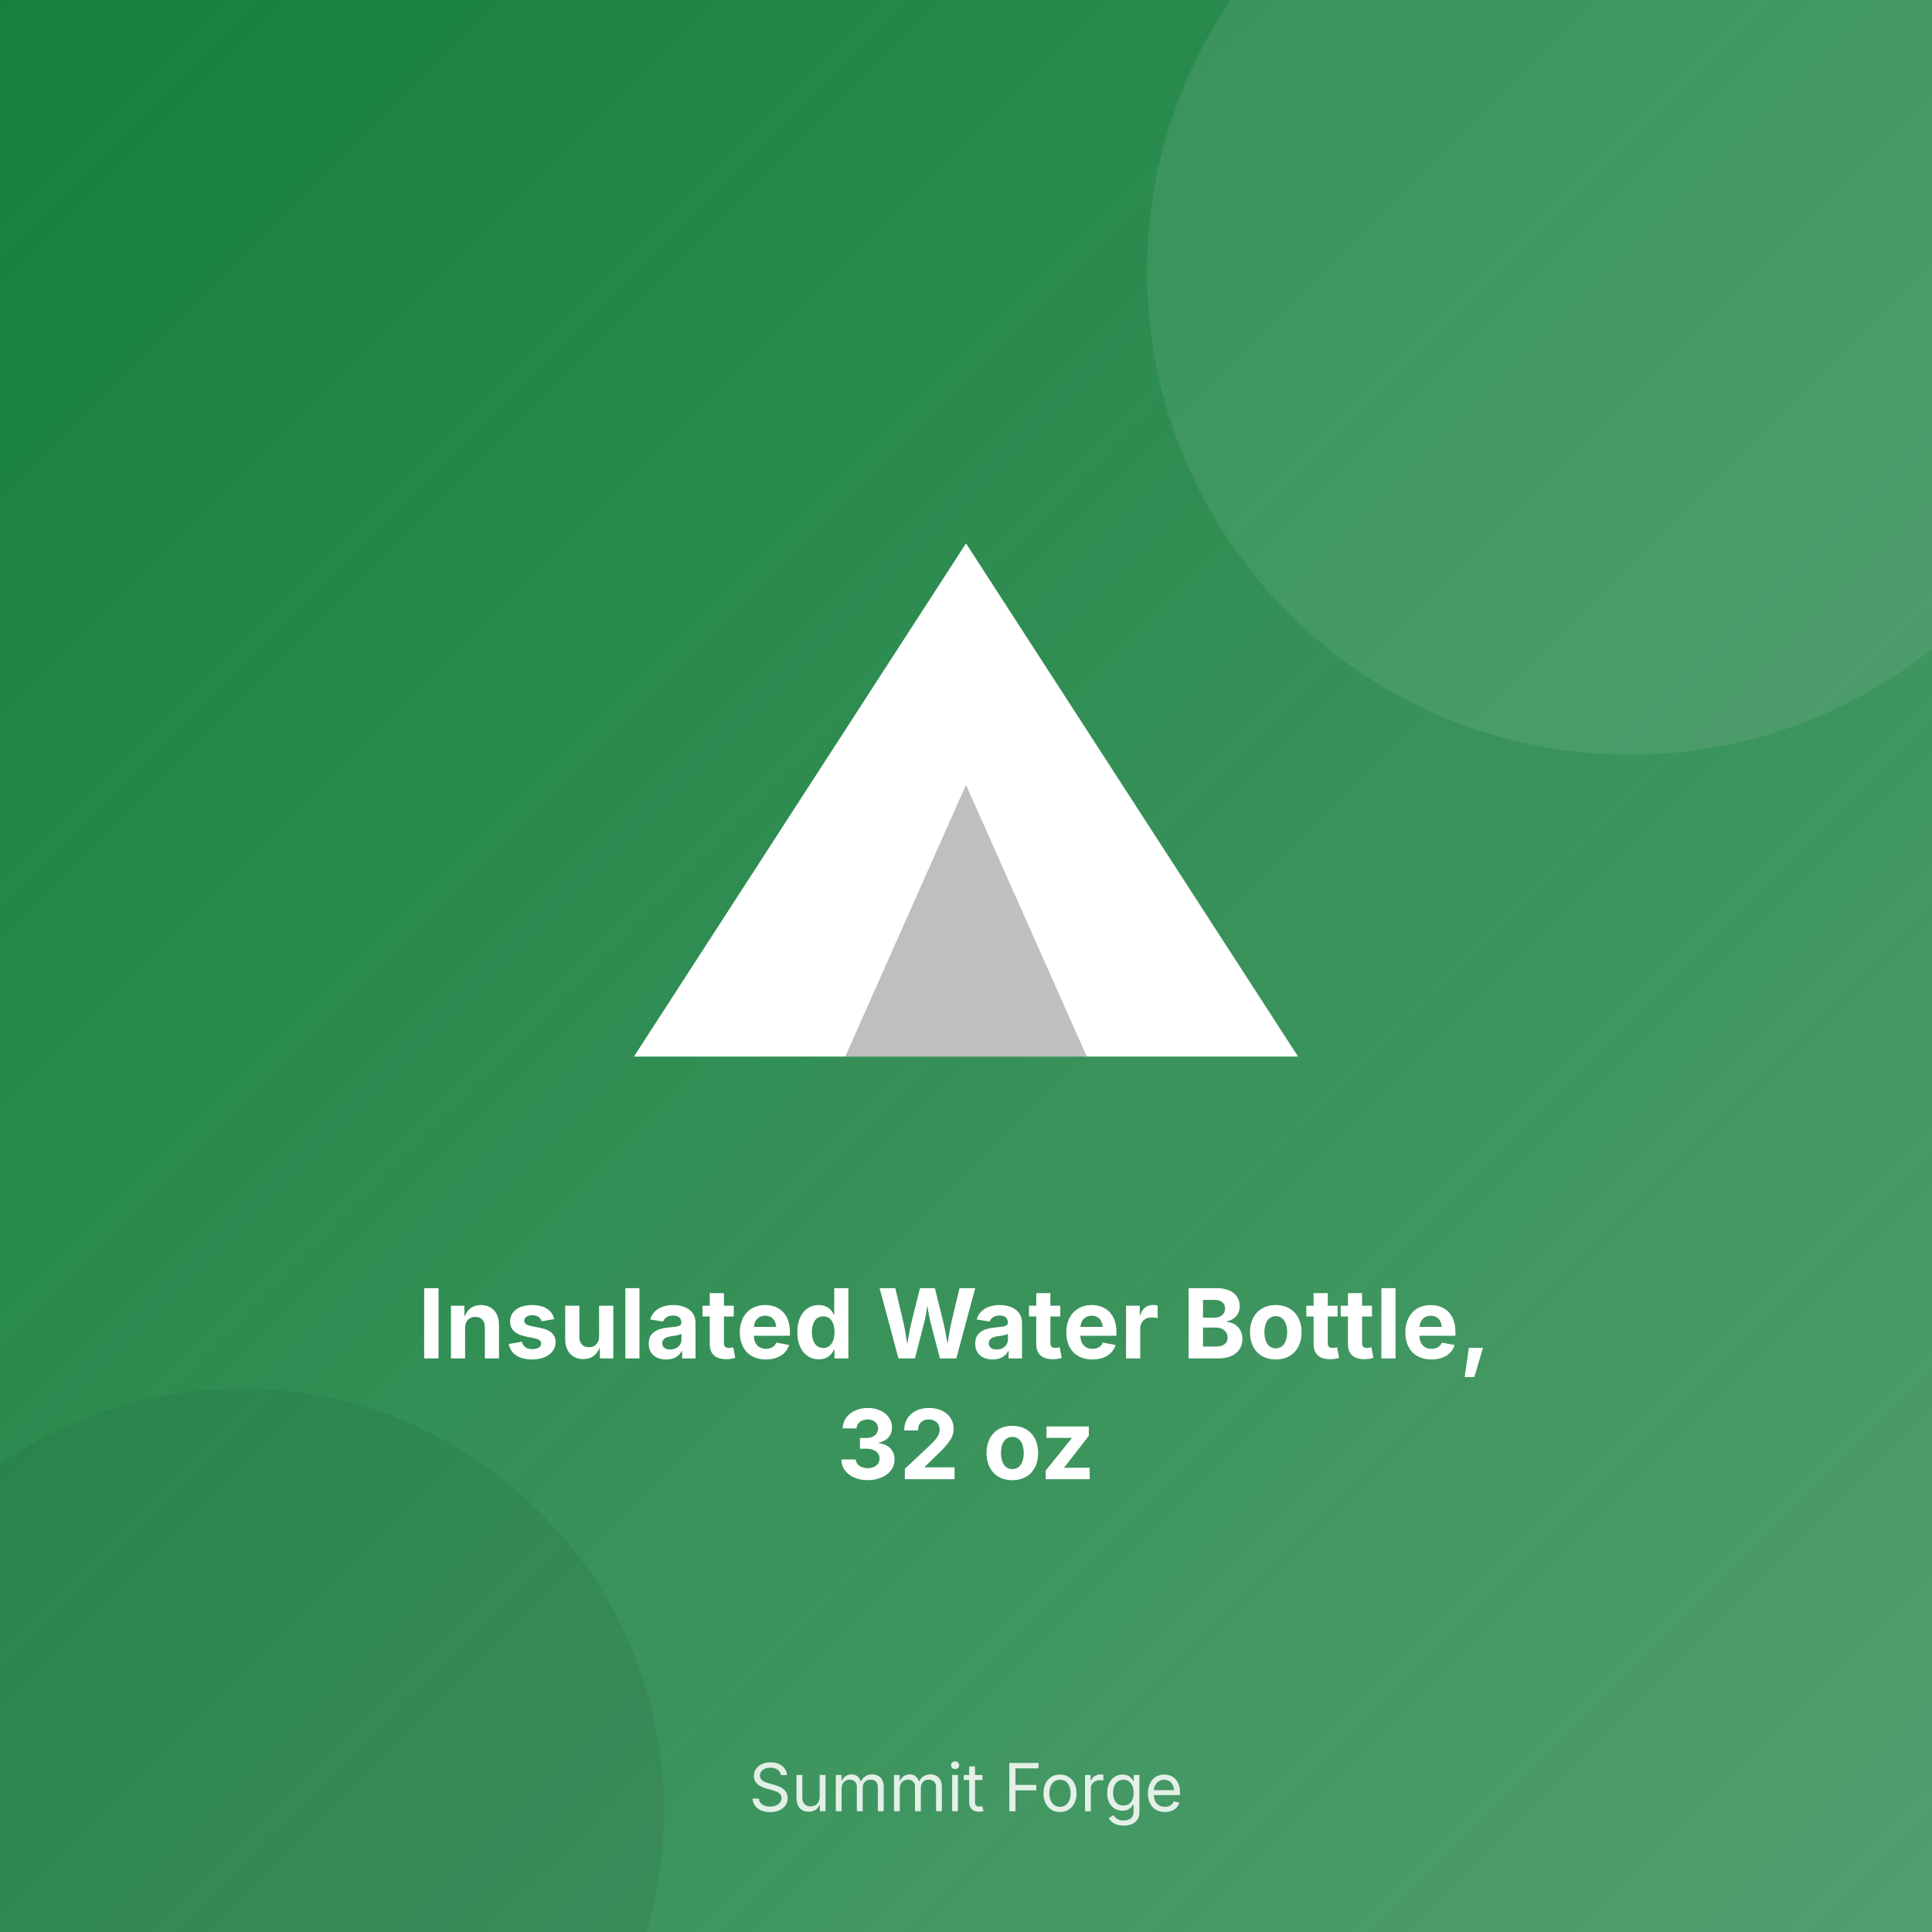
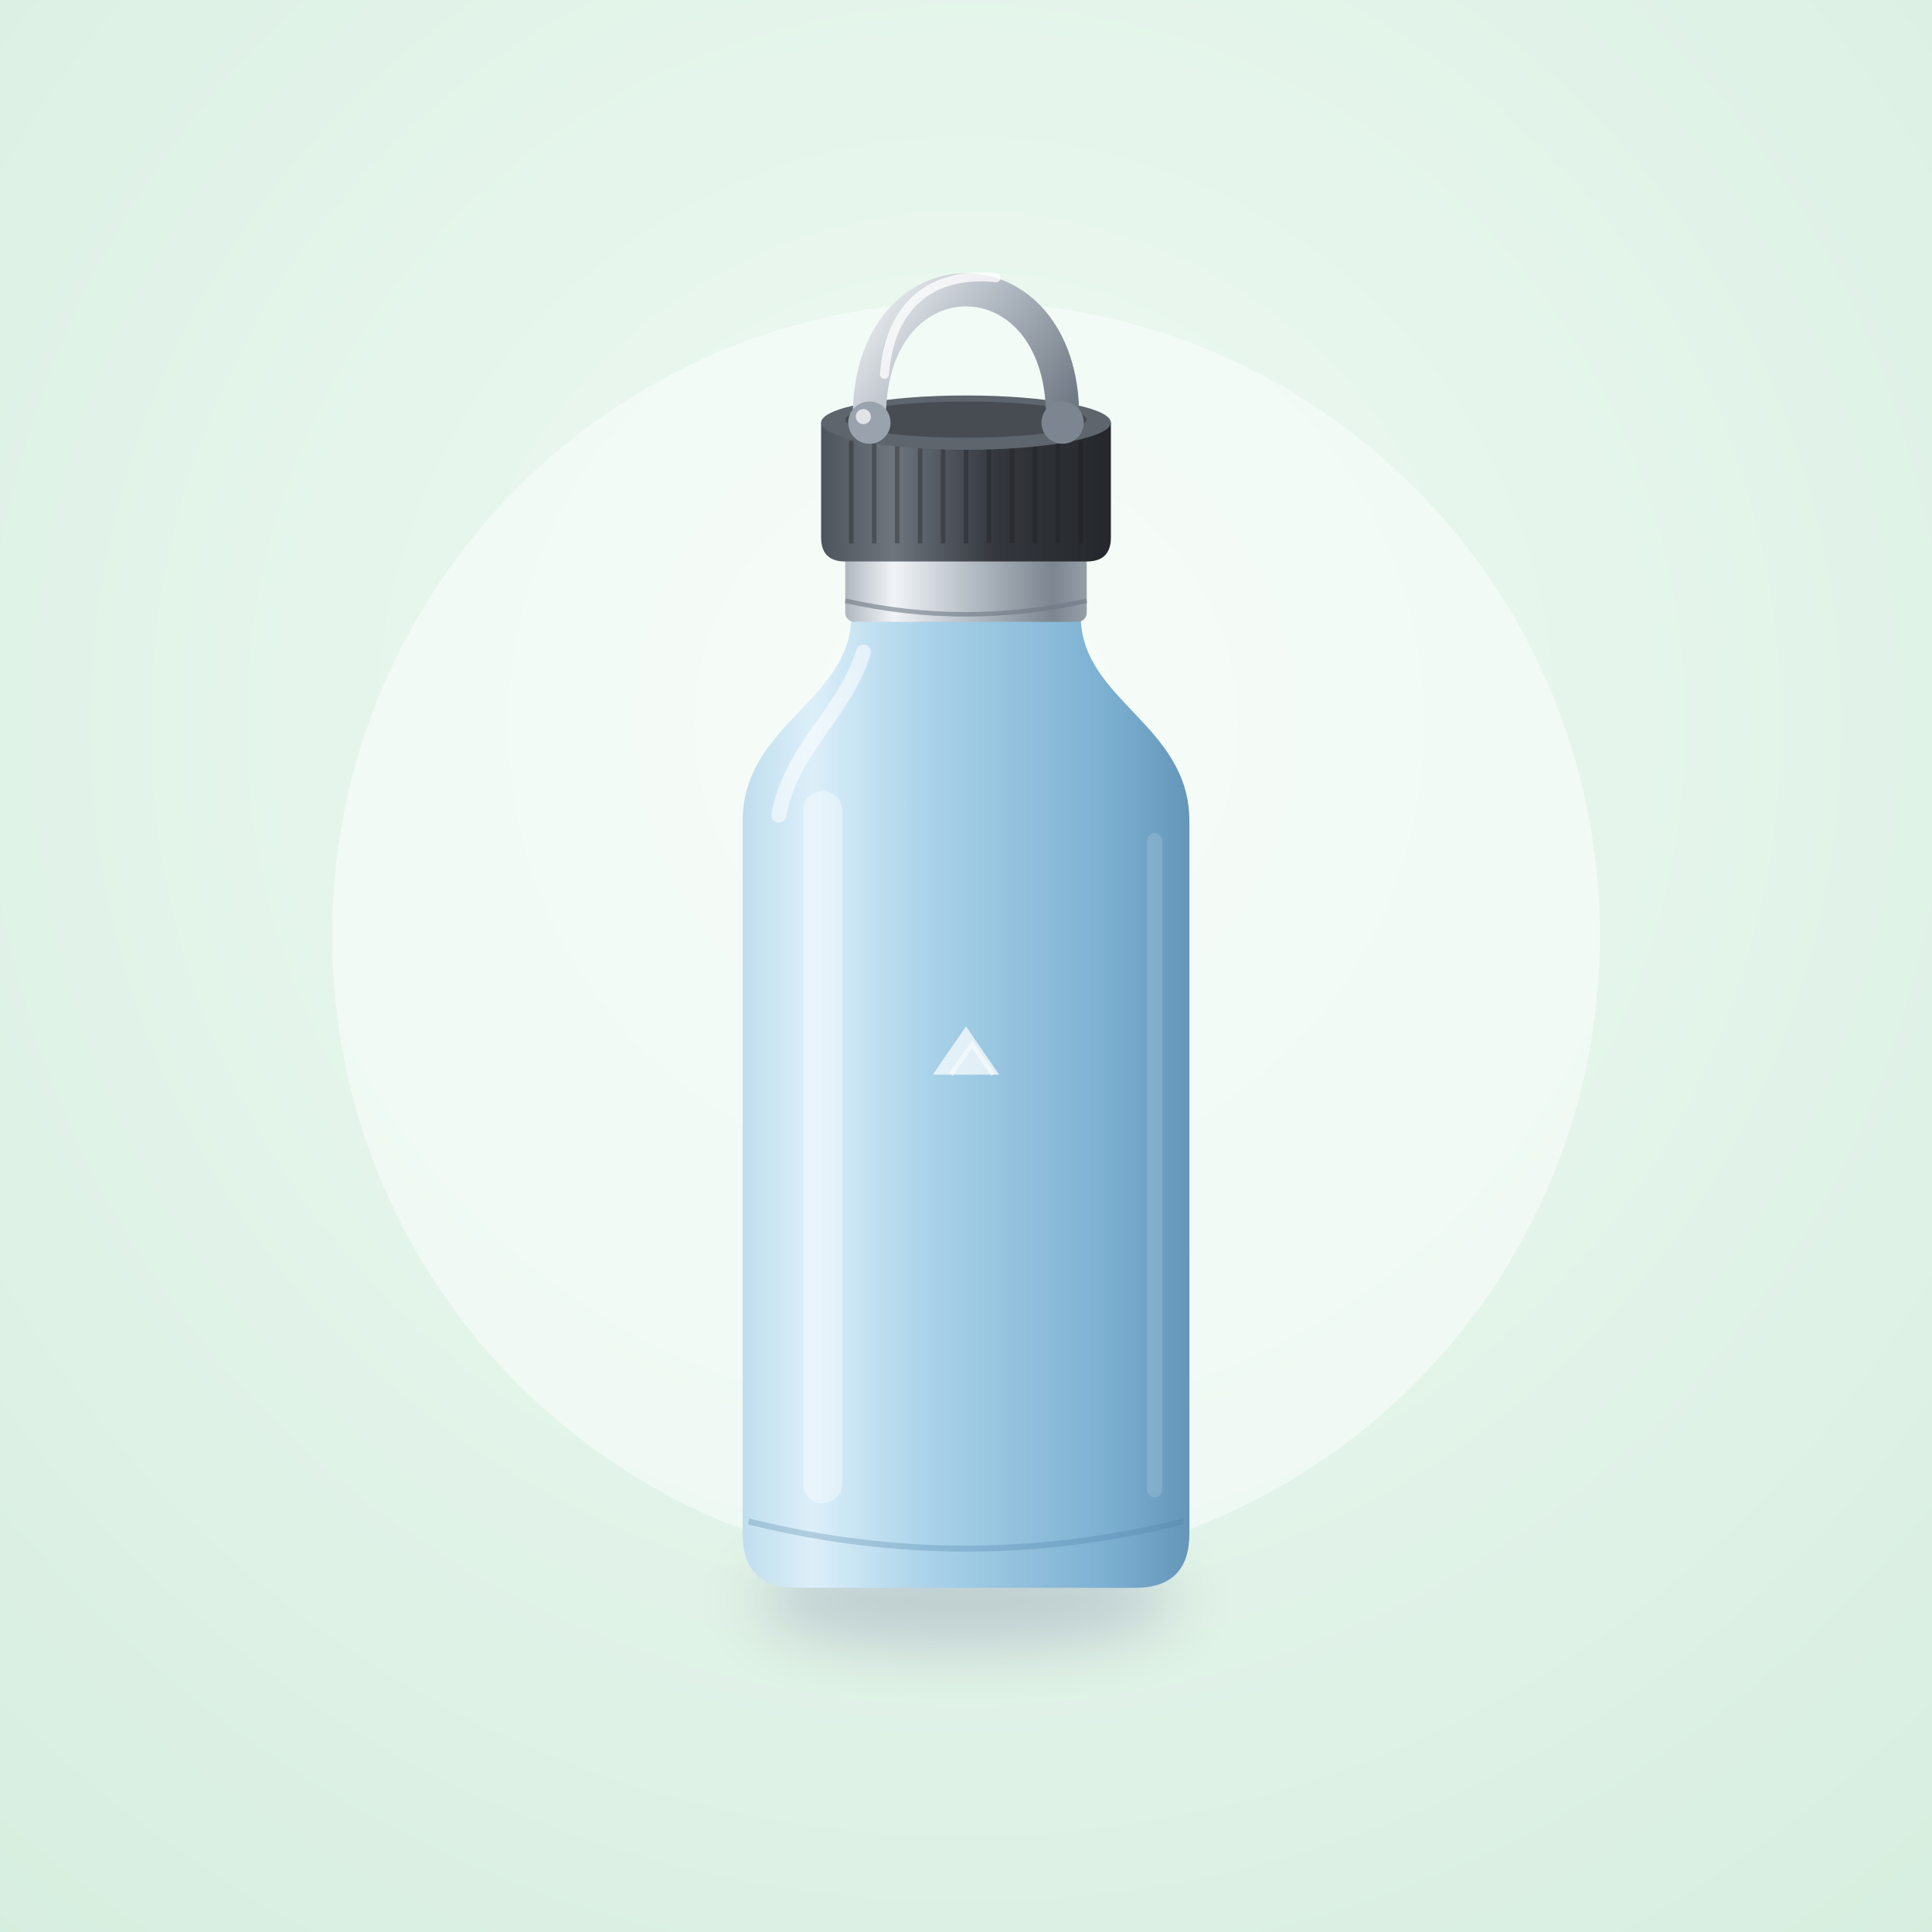
- <svg xmlns="http://www.w3.org/2000/svg" viewBox="0 0 640 640" role="img" aria-label="Insulated Water Bottle, 32 oz illustration">
+ <svg xmlns="http://www.w3.org/2000/svg" viewBox="0 0 640 640" width="640" height="640" role="img" aria-label="Insulated Water Bottle, 32 oz">
  <defs>
-     <linearGradient id="g" x1="0" y1="0" x2="1" y2="1">
-       <stop offset="0" stop-color="#15803d" />
-       <stop offset="1" stop-color="#15803d" stop-opacity=".72" />
+     <radialGradient id="summit-forge-water-bottle-bg" gradientUnits="userSpaceOnUse" cx="320" cy="240" r="520">
+       <stop offset="0" stop-color="#F0FAF4" />
+       <stop offset="1" stop-color="#D6EEDF" />
+     </radialGradient>
+     <filter id="summit-forge-water-bottle-shadow" x="-50%" y="-50%" width="200%" height="200%">
+       <feGaussianBlur stdDeviation="10" />
+     </filter>
+     <linearGradient id="summit-forge-water-bottle-body" gradientUnits="userSpaceOnUse" x1="245" y1="0" x2="395" y2="0">
+       <stop offset="0" stop-color="#BFDDEE" />
+       <stop offset="0.16" stop-color="#DCEFF9" />
+       <stop offset="0.42" stop-color="#A9D2E9" />
+       <stop offset="0.8" stop-color="#7DB1D2" />
+       <stop offset="1" stop-color="#6495B8" />
+     </linearGradient>
+     <linearGradient id="summit-forge-water-bottle-steel" gradientUnits="userSpaceOnUse" x1="272" y1="0" x2="368" y2="0">
+       <stop offset="0" stop-color="#8E98A3" />
+       <stop offset="0.25" stop-color="#F1F4F7" />
+       <stop offset="0.5" stop-color="#B8C0C8" />
+       <stop offset="0.8" stop-color="#7C8590" />
+       <stop offset="1" stop-color="#A9B1BA" />
+     </linearGradient>
+     <linearGradient id="summit-forge-water-bottle-cap" gradientUnits="userSpaceOnUse" x1="272" y1="0" x2="368" y2="0">
+       <stop offset="0" stop-color="#4E545C" />
+       <stop offset="0.25" stop-color="#6E757D" />
+       <stop offset="0.6" stop-color="#34383E" />
+       <stop offset="1" stop-color="#24272B" />
+     </linearGradient>
+     <linearGradient id="summit-forge-water-bottle-loop" gradientUnits="userSpaceOnUse" x1="288" y1="90" x2="352" y2="140">
+       <stop offset="0" stop-color="#F4F6F8" />
+       <stop offset="0.5" stop-color="#AEB6BF" />
+       <stop offset="1" stop-color="#6F7882" />
    </linearGradient>
  </defs>
-   <rect width="640" height="640" fill="url(#g)" />
-   <circle cx="540" cy="90" r="160" fill="#fff" fill-opacity=".08" />
-   <circle cx="80" cy="600" r="140" fill="#000" fill-opacity=".06" />
-   <path d="M320 180l110 170H210z" fill="#fff" />
-   <path d="M320 260l40 90h-80z" fill-opacity=".25" fill="#000" />
-   <text y="450" text-anchor="middle" font-family="system-ui, -apple-system, Segoe UI, sans-serif" font-size="32" font-weight="700" fill="#fff">
-     <tspan x="320" dy="0">Insulated Water Bottle,</tspan>
-     <tspan x="320" dy="40">32 oz</tspan>
-   </text>
-   <text x="320" y="600" text-anchor="middle" font-family="system-ui, -apple-system, Segoe UI, sans-serif" font-size="22" fill="#fff" fill-opacity=".85">Summit Forge</text>
+   <rect width="640" height="640" fill="url(#summit-forge-water-bottle-bg)" />
+   <circle cx="320" cy="310" r="210" fill="#fff" fill-opacity=".45" />
+   <ellipse cx="320" cy="530" rx="70" ry="16" fill="#1e1b4b" fill-opacity=".16" filter="url(#summit-forge-water-bottle-shadow)" />
+   <path d="M282 204C282 232 246 240 246 272V508Q246 526 264 526H376Q394 526 394 508V272C394 240 358 232 358 204Z" fill="url(#summit-forge-water-bottle-body)" />
+   <path d="M248 504Q320 522 392 504" fill="none" stroke="#4E7FA3" stroke-opacity=".3" stroke-width="2" />
+   <path d="M258 270C262 248 280 236 286 216" fill="none" stroke="#fff" stroke-opacity=".55" stroke-width="5" stroke-linecap="round" />
+   <rect x="266" y="262" width="13" height="236" rx="6.5" fill="#fff" fill-opacity=".38" />
+   <rect x="380" y="276" width="5" height="220" rx="2.5" fill="#fff" fill-opacity=".14" />
+   <path d="M309 356L320 340L331 356Z" fill="#fff" fill-opacity=".7" />
+   <path d="M315 356L322 346L329 356" fill="none" stroke="#fff" stroke-opacity=".5" stroke-width="1.5" />
+   <rect x="280" y="180" width="80" height="26" rx="3" fill="url(#summit-forge-water-bottle-steel)" />
+   <path d="M280 199Q320 208 360 199" fill="none" stroke="#6F7882" stroke-opacity=".6" stroke-width="1.5" />
+   <path d="M272 140H368V178Q368 186 360 186H280Q272 186 272 178Z" fill="url(#summit-forge-water-bottle-cap)" />
+   <path d="M282 146V180M289.6 146V180M297.2 146V180M304.8 146V180M312.4 146V180M320 146V180M327.6 146V180M335.2 146V180M342.8 146V180M350.4 146V180M358 146V180" stroke="#1A1C1F" stroke-opacity=".35" stroke-width="1.5" />
+   <ellipse cx="320" cy="140" rx="48" ry="9" fill="#5E656D" />
+   <ellipse cx="320" cy="139" rx="40" ry="6" fill="#474C53" />
+   <path d="M288 138C288 82 352 82 352 138" fill="none" stroke="url(#summit-forge-water-bottle-loop)" stroke-width="11" stroke-linecap="round" />
+   <path d="M293 124C295 98 312 90 330 92" fill="none" stroke="#fff" stroke-opacity=".75" stroke-width="3" stroke-linecap="round" />
+   <circle cx="288" cy="140" r="7" fill="#9AA3AD" />
+   <circle cx="352" cy="140" r="7" fill="#7C8590" />
+   <circle cx="286" cy="138" r="2.5" fill="#fff" fill-opacity=".7" />
</svg>
